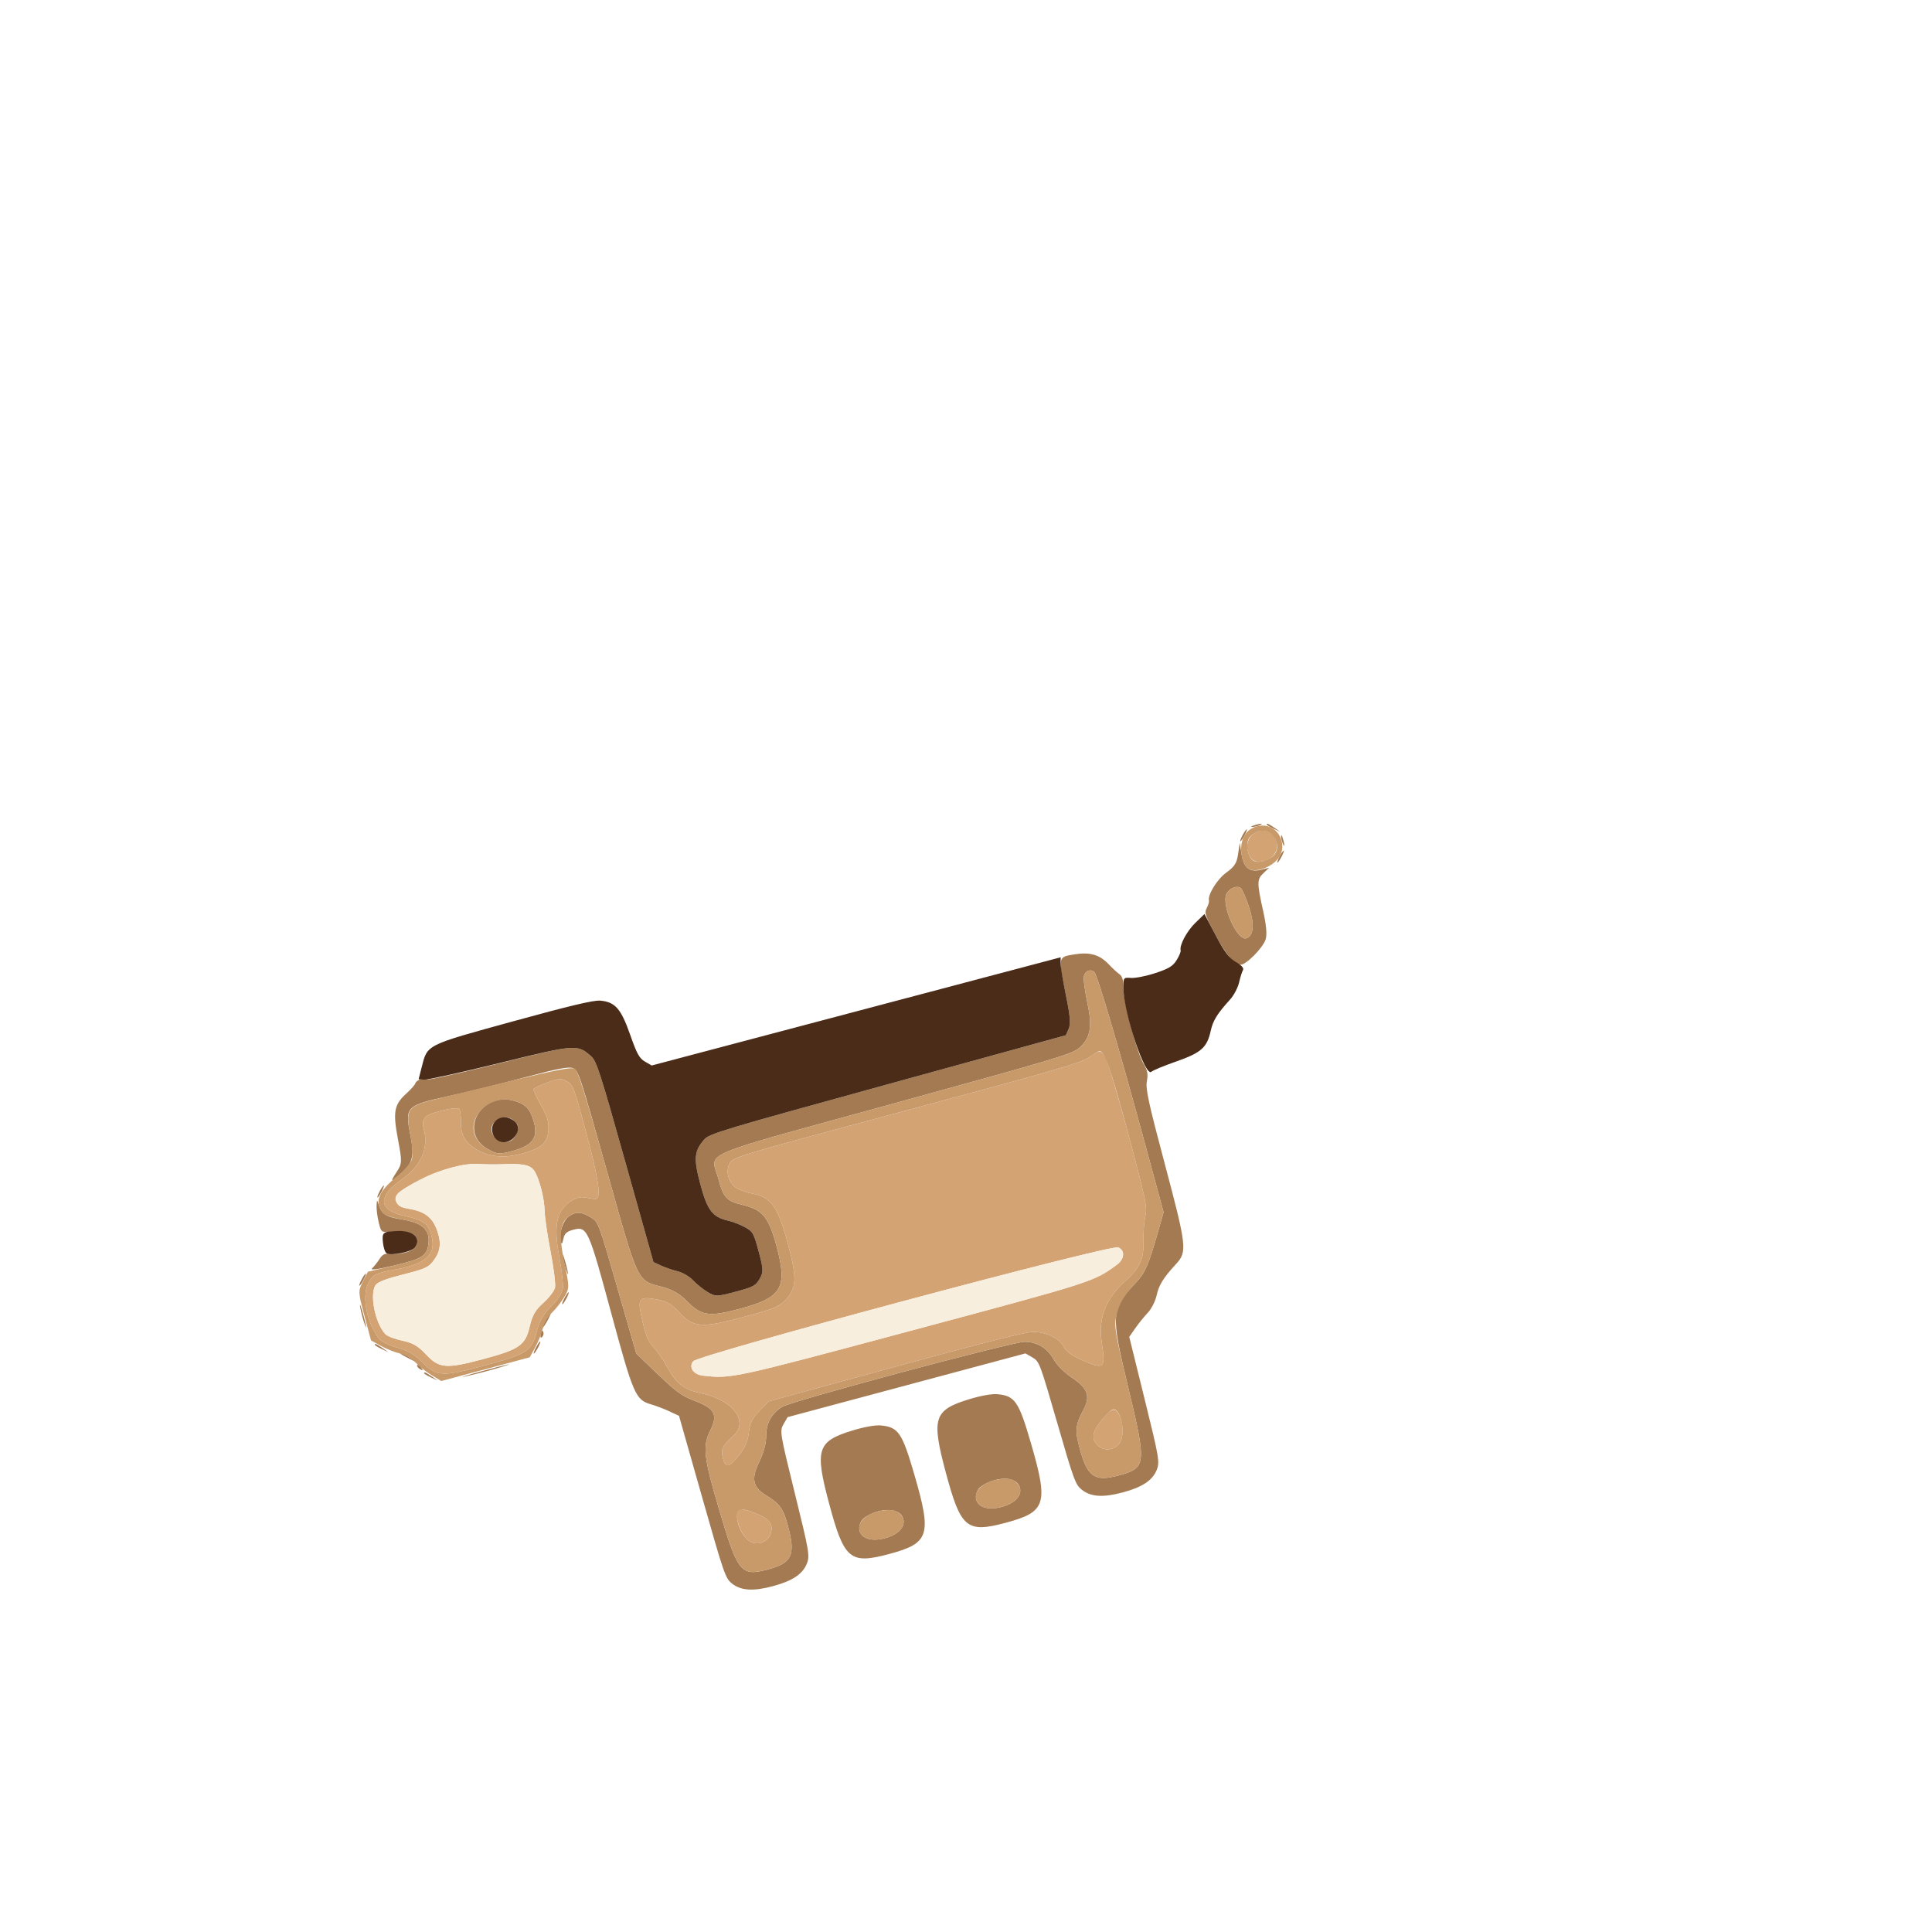
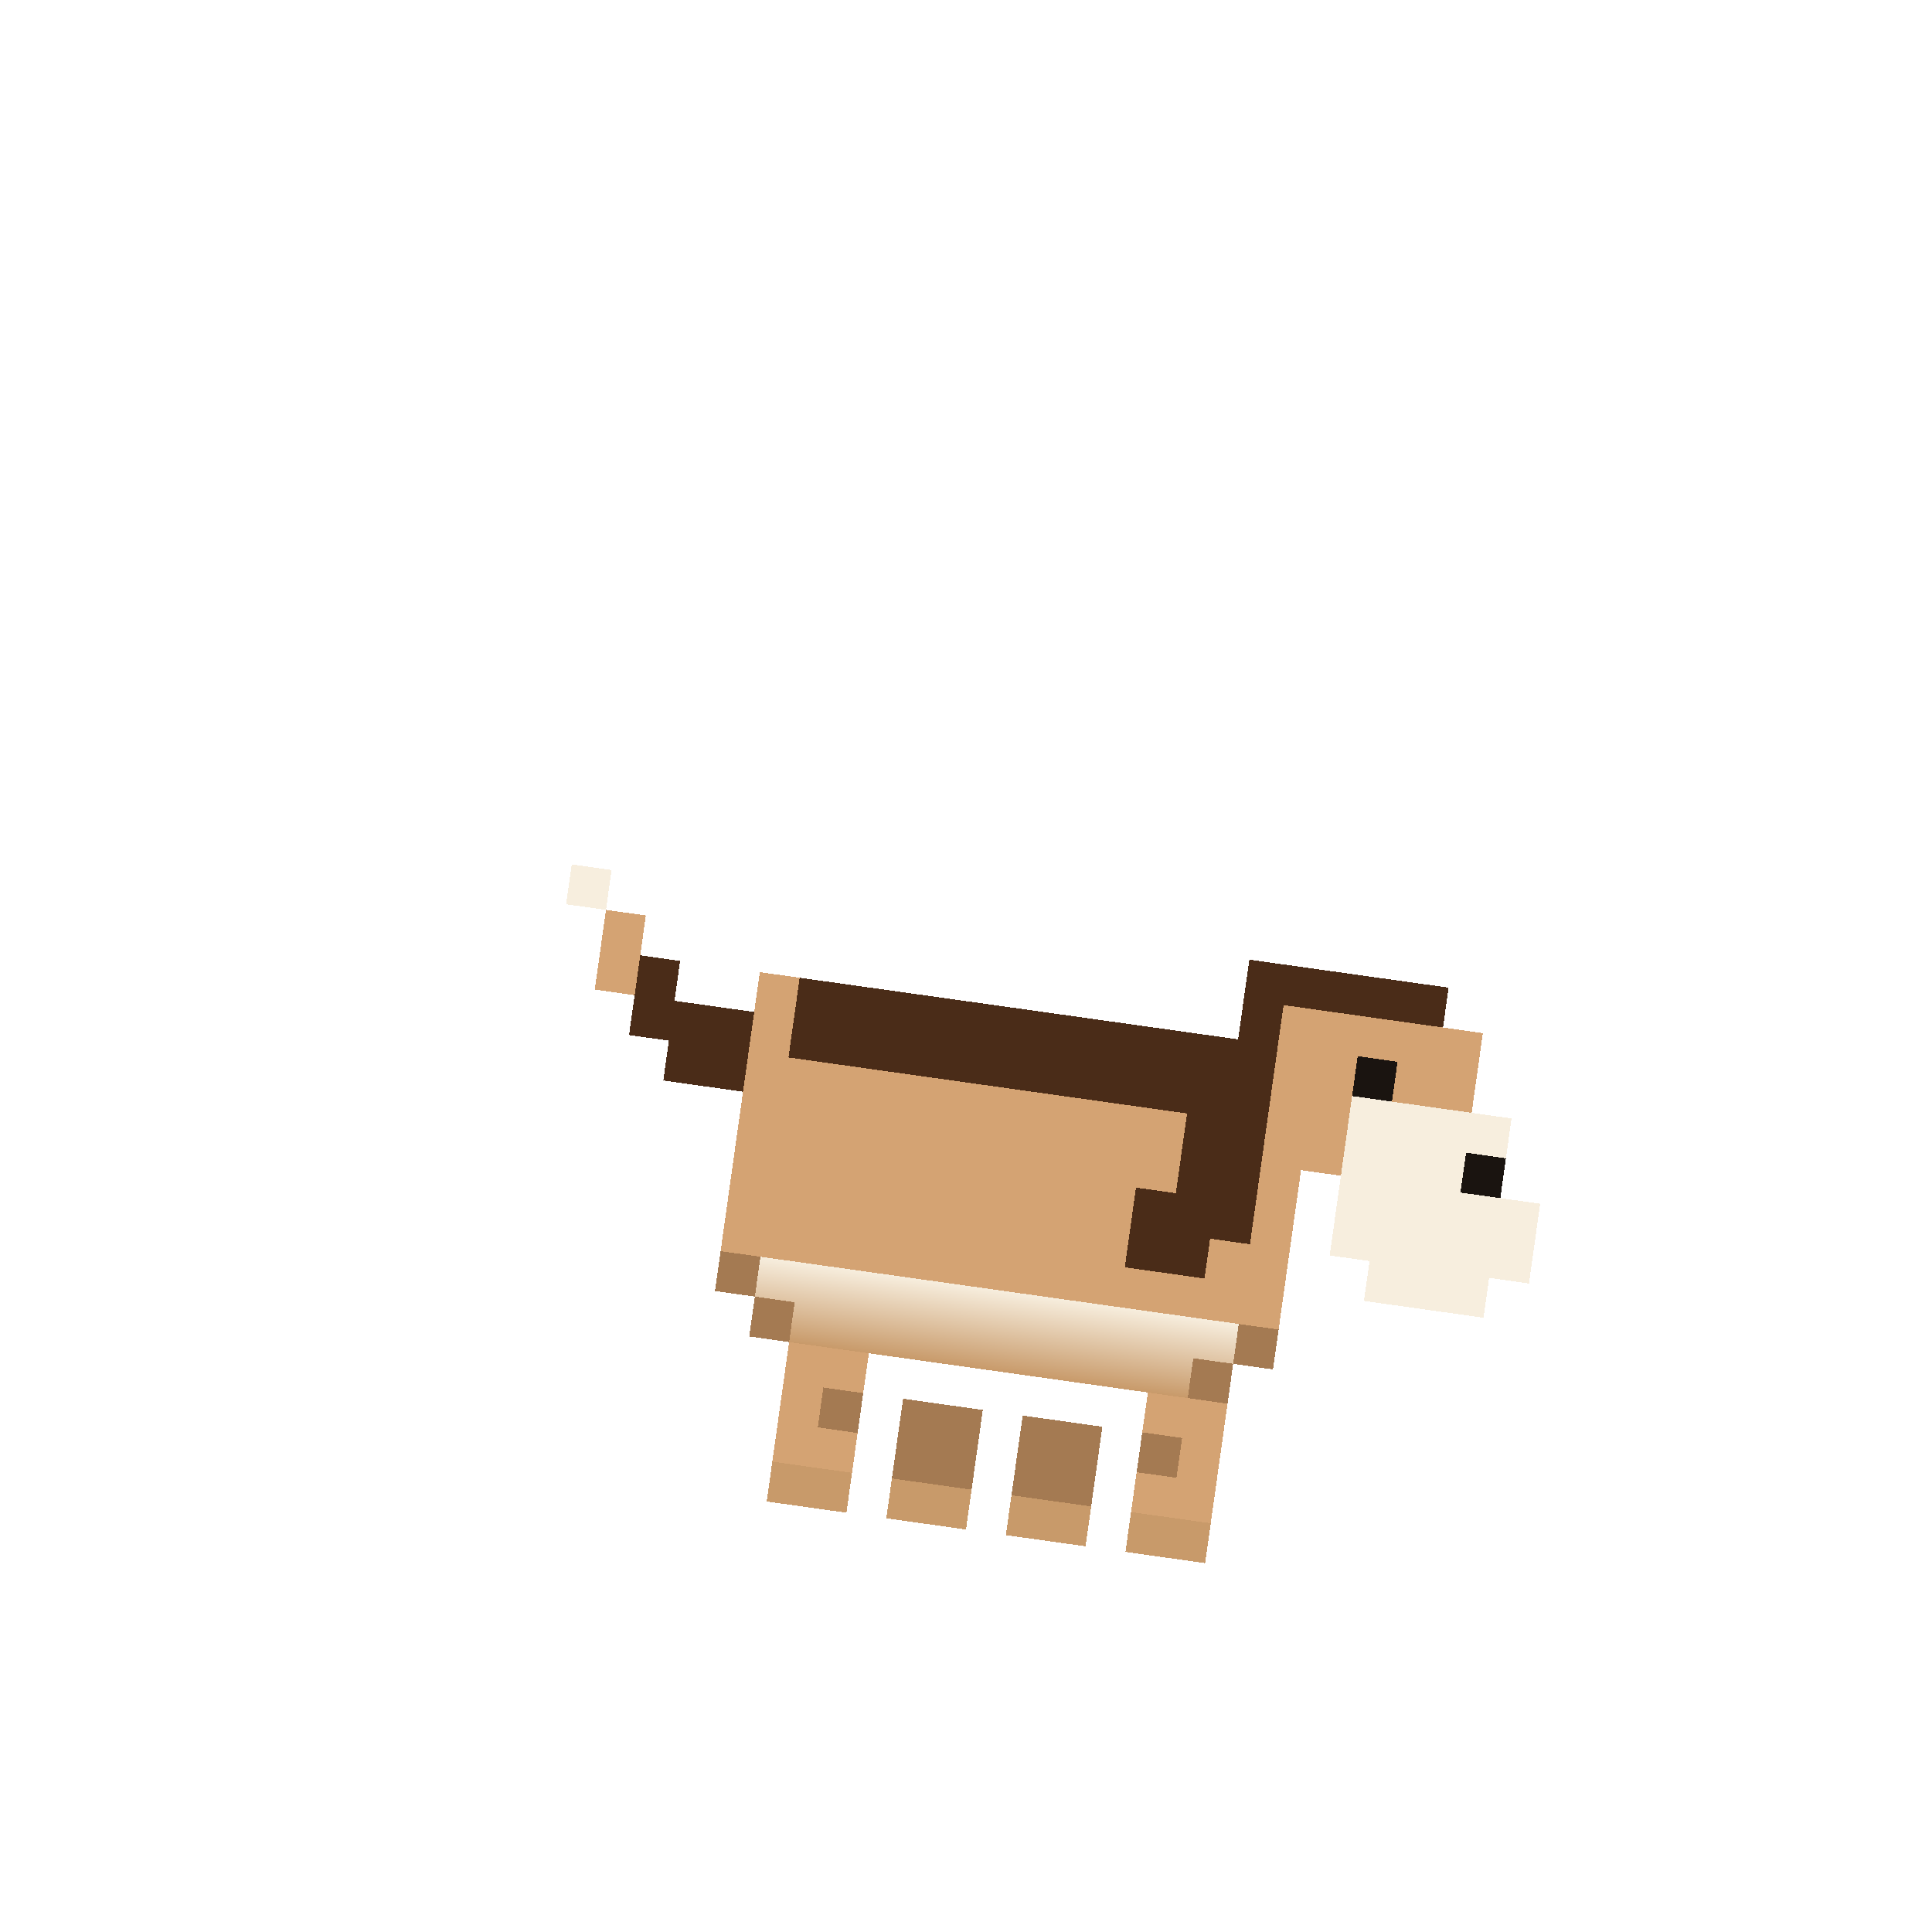
- <svg xmlns="http://www.w3.org/2000/svg" viewBox="0 0 48 48" width="48" height="48">
-   <g transform="translate(48 0) scale(-1 1) rotate(15 24 38)">
-     <g transform="scale(0.0625 0.0625) translate(0,768) scale(1,-1)" fill="#d4a373" stroke="none">
-       <path d="M195.65 396.17 C191.91 392.03 194.86 386.00 200.63 386.00 C204.44 386.00 206.00 387.61 206.00 391.55 C206.00 397.24 199.32 400.22 195.65 396.17 Z M491.13 373.13 C489.10 371.10 489.00 370.06 489.00 351.15 C489.00 332.62 489.87 325.00 491.98 325.00 C492.42 325.00 493.99 325.63 495.48 326.40 C497.38 327.39 499.09 327.55 501.23 326.93 C508.30 324.91 511.08 319.71 512.12 306.59 C512.54 301.13 513.39 295.47 514.00 294.01 C514.63 292.47 517.28 290.11 520.27 288.40 C524.06 286.23 526.23 284.06 528.40 280.27 C532.46 273.15 534.44 272.50 552.00 272.50 C569.56 272.50 571.54 273.15 575.60 280.27 C577.77 284.06 579.94 286.23 583.73 288.40 C586.75 290.12 589.31 292.42 589.89 293.93 C593.03 302.11 591.86 313.01 587.42 316.82 C584.83 319.05 584.18 319.15 575.97 318.50 C563.72 317.53 559.00 320.17 559.00 328.00 C559.00 332.80 560.56 334.75 567.02 338.01 C576.84 342.97 575.98 348.32 564.71 352.44 C555.84 355.69 551.00 361.69 551.00 369.43 C551.00 371.98 550.42 373.24 548.86 374.08 C546.72 375.22 536.60 374.93 535.36 373.70 C535.01 373.34 535.29 371.03 535.99 368.54 C537.47 363.23 536.45 359.76 532.18 355.67 C528.19 351.85 522.82 350.00 515.78 350.01 C507.77 350.03 504.84 351.52 503.23 356.40 C502.17 359.63 502.23 361.28 503.58 366.69 C504.47 370.23 504.98 373.36 504.71 373.63 C504.43 373.90 501.75 374.38 498.73 374.69 C494.03 375.17 492.95 374.95 491.13 373.13 Z M557.42 350.48 C567.43 348.16 569.00 347.37 569.00 344.68 C569.00 342.88 568.04 341.87 565.05 340.52 C559.13 337.85 556.78 334.82 556.31 329.28 C555.86 323.85 557.22 320.65 561.21 317.68 C563.54 315.95 565.31 315.69 573.78 315.83 C580.40 315.93 584.21 315.57 585.37 314.72 C588.84 312.18 589.72 300.22 586.85 294.75 C586.34 293.79 583.73 291.88 581.04 290.52 C577.20 288.58 575.54 286.90 573.32 282.77 C569.72 276.05 567.12 275.11 552.00 275.11 C536.88 275.11 534.28 276.05 530.68 282.77 C528.46 286.90 526.80 288.58 522.96 290.52 C520.27 291.88 517.56 293.95 516.94 295.12 C516.31 296.28 515.41 302.70 514.93 309.37 C514.45 316.04 513.61 323.30 513.05 325.50 C511.79 330.54 511.72 339.12 512.92 342.28 C513.90 344.88 516.62 346.21 524.58 347.98 C527.37 348.61 531.42 349.75 533.58 350.51 C538.79 352.37 549.34 352.36 557.42 350.48 Z M281.98 327.43 C281.42 325.98 281.00 312.05 281.00 295.17 C281.00 268.18 281.17 265.15 282.85 261.99 C283.87 260.07 285.25 256.21 285.91 253.42 C287.78 245.56 290.00 242.77 297.43 238.96 C306.57 234.27 311.52 227.52 312.58 218.27 C313.84 207.28 314.31 207.02 321.95 213.05 C325.38 215.77 327.27 218.08 327.66 220.07 C328.40 223.77 332.86 227.62 338.03 229.01 C340.63 229.71 359.66 229.97 394.23 229.78 L446.50 229.50 L451.10 226.80 C454.65 224.71 456.08 223.07 457.41 219.58 C458.56 216.58 460.51 214.06 463.27 212.04 C468.64 208.08 470.00 208.15 470.00 212.38 C470.00 215.98 468.89 217.31 463.74 219.88 C456.12 223.69 460.11 233.69 471.54 239.48 C477.93 242.71 480.28 245.82 482.09 253.42 C482.76 256.21 484.16 260.14 485.20 262.14 C486.68 265.00 487.02 267.47 486.79 273.63 C486.45 282.74 485.75 283.31 478.85 280.06 C475.61 278.53 473.86 276.80 472.00 273.29 C467.88 265.51 465.11 264.50 448.00 264.50 C435.23 264.50 433.08 264.74 430.00 266.53 C424.23 269.89 423.00 273.64 423.00 287.93 C423.00 303.37 424.59 307.65 431.57 311.03 C434.02 312.22 436.69 314.14 437.51 315.32 C439.59 318.29 439.37 322.63 437.00 325.00 C435.04 326.96 433.64 327.00 363.75 327.04 C304.31 327.08 291.84 327.33 288.50 328.53 C283.22 330.43 283.11 330.41 281.98 327.43 Z M471.43 252.67 C473.88 250.89 472.73 247.53 469.22 246.16 C458.52 241.99 458.68 242.00 384.00 242.00 C309.32 242.00 309.48 241.99 298.78 246.16 C295.27 247.53 294.12 250.89 296.57 252.67 C299.25 254.63 468.75 254.63 471.43 252.67 Z M313.40 188.46 C312.56 185.10 313.63 180.07 315.67 177.82 C318.08 175.15 322.61 175.48 324.56 178.45 C326.73 181.77 325.72 184.30 320.75 187.95 C315.71 191.66 314.23 191.77 313.40 188.46 Z M463.25 187.95 C458.28 184.30 457.27 181.77 459.44 178.45 C461.39 175.48 465.92 175.15 468.33 177.82 C471.49 181.31 471.75 191.00 468.68 191.00 C467.97 191.00 465.53 189.63 463.25 187.95 Z" />
-     </g>
-     <g transform="scale(0.0625 0.0625) translate(0,768) scale(1,-1)" fill="#a47a52" stroke="none">
-       <path d="M198.25 400.31 C199.21 400.06 200.79 400.06 201.75 400.31 C202.71 400.56 201.93 400.77 200.00 400.77 C198.07 400.77 197.29 400.56 198.25 400.31 Z M193.40 397.75 L191.50 395.50 L193.75 397.40 C195.86 399.20 196.46 400.00 195.65 400.00 C195.47 400.00 194.45 398.99 193.40 397.75 Z M205.50 398.00 C206.50 396.90 207.53 396.00 207.81 396.00 C208.08 396.00 207.50 396.90 206.50 398.00 C205.50 399.10 204.47 400.00 204.19 400.00 C203.92 400.00 204.50 399.10 205.50 398.00 Z M191.23 392.00 C191.23 390.07 191.44 389.29 191.69 390.25 C191.94 391.21 191.94 392.79 191.69 393.75 C191.44 394.71 191.23 393.93 191.23 392.00 Z M208.73 390.93 C209.32 385.45 207.47 383.02 202.68 382.96 L199.50 382.92 L202.24 381.43 C205.43 379.70 205.78 378.43 206.27 366.86 C206.51 361.06 207.17 357.39 208.26 355.72 C210.24 352.70 218.54 347.89 220.48 348.63 C223.04 349.61 225.01 353.88 227.12 363.04 C229.04 371.38 229.08 372.26 227.60 373.89 C226.72 374.86 226.00 376.03 226.00 376.48 C226.00 378.81 220.64 383.87 216.48 385.45 C212.65 386.92 211.50 387.97 210.03 391.37 L208.24 395.50 L208.73 390.93 Z M544.59 388.25 C544.17 387.84 530.92 387.27 515.12 387.00 C483.79 386.45 483.24 386.35 479.26 380.28 C477.67 377.86 477.45 373.54 477.00 336.21 L476.50 294.82 L473.89 292.66 C472.45 291.47 469.85 289.73 468.11 288.78 C466.37 287.83 464.17 285.60 463.22 283.82 C462.27 282.04 460.30 279.33 458.83 277.79 C456.33 275.18 455.62 275.00 448.03 275.00 C440.74 275.00 439.66 275.25 437.45 277.45 C435.25 279.66 435.00 280.74 435.00 288.03 C435.00 295.62 435.18 296.33 437.79 298.83 C439.33 300.30 441.99 302.24 443.71 303.15 C449.22 306.08 450.48 309.20 450.48 320.00 C450.48 330.49 449.41 333.37 444.28 336.74 C441.79 338.37 436.13 338.54 368.21 339.00 L294.82 339.50 L293.07 341.67 C291.74 343.31 291.15 346.52 290.68 354.67 C289.77 370.56 289.86 370.37 283.16 369.68 C276.93 369.03 273.51 366.94 270.98 362.23 C270.04 360.47 268.70 358.34 268.01 357.51 C267.04 356.35 267.01 355.00 267.88 351.56 C269.30 345.92 269.33 325.72 267.92 320.66 C267.07 317.59 267.17 316.16 268.43 313.51 C269.75 310.73 270.01 305.29 270.06 279.85 C270.12 246.02 270.44 243.88 276.00 240.34 C282.45 236.24 284.78 234.04 286.73 230.26 C287.79 228.19 290.13 225.60 291.92 224.50 C293.71 223.40 296.60 221.30 298.34 219.83 L301.50 217.17 L302.00 191.65 C302.47 167.75 302.63 165.96 304.59 163.32 C307.30 159.67 311.92 158.11 320.00 158.11 C328.08 158.11 332.70 159.67 335.41 163.32 C337.37 165.96 337.53 167.75 338.00 191.55 C338.49 216.32 338.56 217.01 340.78 219.22 L343.06 221.50 L392.00 221.50 L440.94 221.50 L443.22 219.22 C445.44 217.01 445.51 216.32 446.00 191.55 C446.47 167.75 446.63 165.96 448.59 163.32 C451.30 159.67 455.92 158.11 464.00 158.11 C472.08 158.11 476.70 159.67 479.41 163.32 C481.41 166.02 481.52 167.62 482.00 199.65 L482.50 233.17 L485.66 235.83 C487.40 237.30 490.32 239.41 492.16 240.52 C497.53 243.76 497.88 246.14 497.96 280.00 C498.04 314.32 498.24 315.50 504.00 315.50 C506.67 315.50 507.73 314.94 508.71 313.00 C509.67 311.09 509.97 310.93 509.99 312.30 C510.01 315.40 507.01 320.04 504.32 321.07 C501.06 322.31 498.95 321.64 495.91 318.40 C493.51 315.86 493.50 315.68 493.00 288.67 L492.50 261.50 L488.58 255.00 C480.87 242.19 479.95 241.03 474.51 237.01 C467.98 232.18 467.44 229.54 471.96 224.40 C476.65 219.05 477.30 214.79 476.74 193.00 C476.07 166.76 475.29 165.06 464.00 165.06 C454.23 165.06 452.00 167.77 452.00 179.63 C452.00 186.83 452.81 188.99 457.29 193.72 C461.59 198.26 461.34 201.68 456.28 207.42 C453.94 210.08 451.78 213.82 451.16 216.30 C449.90 221.29 446.70 224.65 441.92 226.02 C437.39 227.32 346.61 227.32 342.08 226.02 C337.30 224.65 334.10 221.29 332.84 216.30 C332.22 213.82 330.06 210.08 327.72 207.42 C322.66 201.68 322.41 198.26 326.71 193.72 C331.19 188.99 332.00 186.83 332.00 179.63 C332.00 167.77 329.77 165.06 320.00 165.06 C308.39 165.06 307.94 166.19 307.10 198.00 C306.30 228.03 305.73 229.64 293.22 237.41 C288.76 240.18 286.68 242.80 279.68 254.50 L275.50 261.50 L275.58 289.00 C275.70 328.03 276.48 359.35 277.36 360.78 C278.46 362.55 280.79 362.28 281.84 360.25 C282.35 359.29 282.95 354.67 283.19 349.98 C283.69 340.03 285.59 335.94 290.96 333.27 C294.22 331.64 300.32 331.46 367.33 331.00 C450.99 330.43 443.00 331.56 443.00 320.24 C443.00 312.26 442.19 310.77 436.05 307.43 C429.14 303.67 427.59 300.10 427.59 288.00 C427.59 271.17 430.83 268.00 448.00 268.00 C460.75 268.00 463.55 269.18 467.59 276.25 C469.75 280.04 471.93 282.23 475.63 284.35 C484.78 289.57 484.43 287.67 485.00 334.83 C485.48 374.28 485.59 376.23 487.44 377.58 C488.94 378.68 493.38 379.00 507.03 379.00 C516.74 379.00 530.72 379.28 538.09 379.63 C555.25 380.44 556.00 380.01 556.73 368.94 C557.30 360.25 558.60 357.76 563.97 355.01 C569.26 352.32 569.62 352.47 565.86 355.83 C562.85 358.52 562.66 359.14 561.96 368.33 C561.13 379.36 559.87 382.00 554.05 384.97 C551.90 386.07 549.85 387.43 549.51 387.99 C548.78 389.17 545.67 389.34 544.59 388.25 Z M193.50 386.00 C194.50 384.90 195.53 384.00 195.81 384.00 C196.08 384.00 195.50 384.90 194.50 386.00 C193.50 387.10 192.47 388.00 192.19 388.00 C191.92 388.00 192.50 387.10 193.50 386.00 Z M218.43 377.43 C221.96 373.90 219.28 357.41 215.29 358.18 C212.27 358.76 210.87 362.96 211.31 370.11 C211.53 373.75 212.03 377.24 212.42 377.86 C213.42 379.49 216.59 379.26 218.43 377.43 Z M513.31 371.05 C509.21 368.55 508.00 366.18 508.00 360.64 C508.00 354.35 511.06 352.00 519.23 352.00 C524.69 352.00 525.49 352.29 528.60 355.40 C538.08 364.88 525.05 378.21 513.31 371.05 Z M523.07 364.96 C527.28 362.71 524.66 356.00 519.57 356.00 C517.12 356.00 513.96 359.70 514.66 361.73 C515.99 365.55 519.47 366.89 523.07 364.96 Z M573.50 350.00 C574.50 348.90 575.53 348.00 575.81 348.00 C576.08 348.00 575.50 348.90 574.50 350.00 C573.50 351.10 572.47 352.00 572.19 352.00 C571.92 352.00 572.50 351.10 573.50 350.00 Z M576.10 345.33 C575.91 341.14 574.65 339.76 568.52 337.01 C561.12 333.69 558.89 330.10 561.02 324.96 C562.86 320.50 564.95 319.86 576.45 320.19 C583.24 320.39 586.26 320.81 585.17 321.39 C584.25 321.87 582.56 323.13 581.40 324.17 C579.69 325.72 578.80 325.88 576.59 325.03 C572.93 323.64 567.67 323.73 566.20 325.20 C562.88 328.52 566.31 332.29 573.75 333.49 C577.98 334.17 578.00 334.19 577.90 338.34 C577.85 340.63 577.44 343.62 577.00 345.00 C576.26 347.30 576.19 347.33 576.10 345.33 Z M589.50 318.00 C590.50 316.90 591.53 316.00 591.81 316.00 C592.08 316.00 591.50 316.90 590.50 318.00 C589.50 319.10 588.47 320.00 588.19 320.00 C587.92 320.00 588.50 319.10 589.50 318.00 Z M593.34 304.00 C593.34 299.88 593.51 298.19 593.73 300.25 C593.94 302.31 593.94 305.69 593.73 307.75 C593.51 309.81 593.34 308.12 593.34 304.00 Z M510.32 303.00 C510.32 299.43 510.50 297.96 510.72 299.75 C510.95 301.54 510.95 304.46 510.72 306.25 C510.50 308.04 510.32 306.57 510.32 303.00 Z M513.50 290.00 C514.50 288.90 515.53 288.00 515.81 288.00 C516.08 288.00 515.50 288.90 514.50 290.00 C513.50 291.10 512.47 292.00 512.19 292.00 C511.92 292.00 512.50 291.10 513.50 290.00 Z M589.40 289.75 L587.50 287.50 L589.75 289.40 C591.86 291.20 592.46 292.00 591.65 292.00 C591.47 292.00 590.45 290.99 589.40 289.75 Z M523.00 283.50 C524.29 282.12 525.57 281.00 525.85 281.00 C526.12 281.00 525.29 282.12 524.00 283.50 C522.71 284.88 521.43 286.00 521.15 286.00 C520.88 286.00 521.71 284.88 523.00 283.50 Z M579.92 283.25 L577.50 280.50 L580.25 282.92 C581.76 284.26 583.00 285.50 583.00 285.67 C583.00 286.46 582.19 285.82 579.92 283.25 Z M526.00 279.06 C526.00 278.54 526.44 277.84 526.99 277.51 C527.56 277.16 527.72 277.56 527.38 278.45 C526.72 280.18 526.00 280.50 526.00 279.06 Z M576.56 278.29 C576.02 276.87 576.14 276.75 577.12 277.73 C577.81 278.41 578.11 279.22 577.81 279.53 C577.50 279.83 576.94 279.28 576.56 278.29 Z M529.50 274.00 C530.50 272.90 531.53 272.00 531.81 272.00 C532.08 272.00 531.50 272.90 530.50 274.00 C529.50 275.10 528.47 276.00 528.19 276.00 C527.92 276.00 528.50 275.10 529.50 274.00 Z M573.40 273.75 L571.50 271.50 L573.75 273.40 C575.86 275.20 576.46 276.00 575.65 276.00 C575.47 276.00 574.45 274.99 573.40 273.75 Z M544.25 270.26 C548.51 270.07 555.49 270.07 559.75 270.26 C564.01 270.44 560.52 270.60 552.00 270.60 C543.48 270.60 539.99 270.44 544.25 270.26 Z M358.09 208.75 C351.42 206.30 350.54 203.80 350.18 186.18 C349.67 161.31 351.48 158.50 368.00 158.50 C384.14 158.50 385.89 160.99 385.89 184.00 C385.89 206.25 384.09 209.12 369.77 209.68 C364.81 209.88 360.14 209.50 358.09 208.75 Z M406.09 208.75 C399.42 206.30 398.54 203.80 398.18 186.18 C397.67 161.31 399.48 158.50 416.00 158.50 C432.14 158.50 433.89 160.99 433.89 184.00 C433.89 206.25 432.09 209.12 417.77 209.68 C412.81 209.88 408.14 209.50 406.09 208.75 Z M374.78 174.44 C376.02 173.57 377.00 171.83 377.00 170.50 C377.00 167.19 373.41 165.00 368.00 165.00 C362.59 165.00 359.00 167.19 359.00 170.50 C359.00 173.81 362.59 176.00 368.00 176.00 C370.51 176.00 373.56 175.30 374.78 174.44 Z M422.78 174.44 C424.02 173.57 425.00 171.83 425.00 170.50 C425.00 167.19 421.41 165.00 416.00 165.00 C410.59 165.00 407.00 167.19 407.00 170.50 C407.00 173.81 410.59 176.00 416.00 176.00 C418.51 176.00 421.56 175.30 422.78 174.44 Z" />
-     </g>
-     <g transform="scale(0.0625 0.0625) translate(0,768) scale(1,-1)" fill="#4a2c18" stroke="none">
-       <path d="M470.09 400.72 C464.47 398.70 462.88 395.52 462.05 384.56 C461.45 376.52 460.95 374.50 459.13 372.69 L456.94 370.50 L372.86 370.23 L288.78 369.97 L289.42 367.73 C289.77 366.50 290.34 360.63 290.68 354.67 C291.15 346.52 291.74 343.31 293.07 341.67 L294.82 339.50 L368.21 339.00 C436.13 338.54 441.79 338.37 444.28 336.74 C449.41 333.37 450.48 330.49 450.48 320.00 C450.48 309.20 449.22 306.08 443.71 303.15 C441.99 302.24 439.33 300.30 437.79 298.83 C435.18 296.33 435.00 295.62 435.00 288.03 C435.00 280.74 435.25 279.66 437.45 277.45 C439.66 275.25 440.74 275.00 448.03 275.00 C455.62 275.00 456.33 275.18 458.83 277.79 C460.30 279.33 462.27 282.04 463.22 283.82 C464.17 285.60 466.37 287.83 468.11 288.78 C469.85 289.73 472.45 291.47 473.89 292.66 L476.50 294.82 L477.00 336.21 C477.45 373.54 477.67 377.86 479.26 380.28 C483.23 386.33 483.84 386.45 514.95 387.10 C530.65 387.43 544.48 388.04 545.68 388.45 L547.86 389.20 L545.53 393.35 C540.83 401.72 542.01 401.47 505.68 401.72 C482.39 401.88 472.56 401.60 470.09 400.72 Z M226.97 362.39 C225.31 355.07 224.20 352.35 221.98 350.13 C220.12 348.27 219.46 346.94 220.10 346.30 C220.64 345.76 221.89 343.79 222.89 341.91 C223.89 340.03 226.23 337.51 228.10 336.31 C234.50 332.18 236.80 330.01 238.72 326.32 C241.88 320.23 244.57 318.88 255.19 318.07 C260.37 317.68 265.09 317.06 265.69 316.69 C268.62 314.88 270.33 341.83 267.90 351.47 C266.83 355.74 266.75 355.81 263.87 354.80 C262.25 354.24 257.81 353.95 254.01 354.17 C248.42 354.49 246.61 355.02 244.55 356.95 C243.15 358.27 242.00 359.76 242.00 360.27 C242.00 362.38 237.68 367.01 233.55 369.32 L229.12 371.79 L226.97 362.39 Z M516.83 364.75 C514.20 362.63 513.90 360.10 516.02 357.98 C519.63 354.37 525.00 356.18 525.00 361.00 C525.00 365.30 520.23 367.49 516.83 364.75 Z M571.26 333.03 C565.39 331.63 563.12 327.80 566.51 324.99 C568.15 323.63 576.52 324.12 578.06 325.66 C578.55 326.15 578.68 328.22 578.34 330.27 C577.70 334.24 577.20 334.44 571.26 333.03 Z" />
-     </g>
-     <g transform="scale(0.0625 0.0625) translate(0,768) scale(1,-1)" fill="#c89a6a" stroke="none">
-       <path d="M194.17 397.69 C191.14 394.45 191.26 389.04 194.44 386.06 C197.76 382.94 204.97 382.11 207.43 384.57 C209.89 387.03 209.06 394.24 205.94 397.56 C202.86 400.85 197.20 400.91 194.17 397.69 Z M204.17 396.35 C206.25 394.47 206.62 389.02 204.80 387.20 C203.07 385.47 197.96 385.73 195.83 387.65 C192.03 391.09 194.70 398.00 199.83 398.00 C201.21 398.00 203.17 397.26 204.17 396.35 Z M511.30 379.04 C494.20 378.64 487.75 378.16 486.80 377.20 C485.79 376.20 485.39 366.60 485.00 334.70 C484.43 287.68 484.78 289.57 475.63 284.35 C471.93 282.23 469.75 280.04 467.59 276.25 C463.55 269.18 460.75 268.00 448.00 268.00 C430.83 268.00 427.59 271.17 427.59 288.00 C427.59 300.10 429.14 303.67 436.05 307.43 C442.19 310.77 443.00 312.26 443.00 320.24 C443.00 331.56 450.99 330.43 367.33 331.00 C300.32 331.46 294.22 331.64 290.96 333.27 C285.59 335.94 283.69 340.03 283.19 349.98 C282.95 354.67 282.35 359.29 281.84 360.25 C280.79 362.28 278.46 362.55 277.36 360.78 C276.48 359.35 275.70 328.03 275.58 289.00 L275.50 261.50 L279.68 254.50 C286.68 242.80 288.76 240.18 293.22 237.41 C299.27 233.66 301.88 231.09 304.32 226.50 C306.27 222.85 306.51 220.36 307.10 198.00 C307.94 166.19 308.39 165.06 320.00 165.06 C329.77 165.06 332.00 167.77 332.00 179.63 C332.00 186.83 331.19 188.99 326.71 193.72 C322.41 198.26 322.66 201.68 327.72 207.42 C330.06 210.08 332.22 213.82 332.84 216.30 C334.10 221.29 337.30 224.65 342.08 226.02 C346.61 227.32 437.39 227.32 441.92 226.02 C446.70 224.65 449.90 221.29 451.16 216.30 C451.78 213.82 453.94 210.08 456.28 207.42 C461.34 201.68 461.59 198.26 457.29 193.72 C452.81 188.99 452.00 186.83 452.00 179.63 C452.00 167.77 454.23 165.06 464.00 165.06 C475.29 165.06 476.07 166.76 476.74 193.00 C477.30 214.79 476.65 219.05 471.96 224.40 C467.44 229.54 467.98 232.18 474.51 237.01 C479.95 241.03 480.87 242.19 488.58 255.00 L492.50 261.50 L493.00 288.67 C493.50 315.68 493.51 315.86 495.91 318.40 C498.95 321.64 501.06 322.31 504.32 321.07 C508.43 319.51 510.14 314.86 510.76 303.60 C511.29 293.92 511.44 293.38 514.43 290.50 C516.15 288.85 519.02 286.73 520.81 285.78 C522.60 284.83 524.83 282.60 525.78 280.81 C526.73 279.02 528.92 276.08 530.65 274.28 L533.80 271.00 L552.00 271.00 L570.20 271.00 L573.35 274.28 C575.08 276.08 577.27 279.02 578.22 280.81 C579.17 282.60 581.40 284.83 583.19 285.78 C584.98 286.73 587.92 288.92 589.72 290.65 L593.00 293.80 L593.00 303.88 C593.00 313.62 592.90 314.08 590.08 317.23 L587.15 320.50 L576.61 320.19 C564.94 319.86 562.87 320.49 561.02 324.96 C558.89 330.10 561.12 333.69 568.52 337.01 C571.92 338.54 574.99 340.54 575.35 341.47 C577.43 346.89 575.01 350.15 565.83 354.27 C562.72 355.67 559.51 357.87 558.69 359.16 C557.88 360.45 557.00 364.85 556.73 368.94 C556.06 379.09 554.82 380.08 543.14 379.79 C538.39 379.67 524.06 379.33 511.30 379.04 Z M212.42 377.86 C212.03 377.24 211.53 373.75 211.31 370.11 C210.87 362.96 212.27 358.76 215.29 358.18 C219.28 357.41 221.96 373.90 218.43 377.43 C216.59 379.26 213.42 379.49 212.42 377.86 Z M504.71 373.63 C504.98 373.36 504.47 370.23 503.58 366.69 C502.23 361.28 502.17 359.63 503.23 356.40 C504.84 351.52 507.77 350.03 515.78 350.01 C522.82 350.00 528.19 351.85 532.18 355.67 C536.45 359.76 537.47 363.23 535.99 368.54 C535.29 371.03 535.01 373.34 535.36 373.70 C536.60 374.93 546.72 375.22 548.86 374.08 C550.42 373.24 551.00 371.98 551.00 369.43 C551.00 361.69 555.84 355.69 564.71 352.44 C575.98 348.32 576.84 342.97 567.02 338.01 C560.56 334.75 559.00 332.80 559.00 328.00 C559.00 320.17 563.72 317.53 575.97 318.50 C584.18 319.15 584.83 319.05 587.42 316.82 C591.86 313.01 593.03 302.11 589.89 293.93 C589.31 292.42 586.75 290.12 583.73 288.40 C579.94 286.23 577.77 284.06 575.60 280.27 C571.54 273.15 569.56 272.50 552.00 272.50 C534.44 272.50 532.46 273.15 528.40 280.27 C526.23 284.06 524.06 286.23 520.27 288.40 C517.28 290.11 514.63 292.47 514.00 294.01 C513.39 295.47 512.54 301.13 512.12 306.59 C511.08 319.71 508.30 324.91 501.23 326.93 C499.09 327.55 497.38 327.39 495.48 326.40 C493.99 325.63 492.42 325.00 491.98 325.00 C489.87 325.00 489.00 332.62 489.00 351.15 C489.00 370.06 489.10 371.10 491.13 373.13 C492.95 374.95 494.03 375.17 498.73 374.69 C501.75 374.38 504.43 373.90 504.71 373.63 Z M525.99 371.51 C532.90 367.93 534.05 360.85 528.60 355.40 C525.49 352.29 524.69 352.00 519.23 352.00 C511.06 352.00 508.00 354.35 508.00 360.64 C508.00 366.18 509.21 368.55 513.31 371.05 C517.13 373.37 522.03 373.55 525.99 371.51 Z M288.50 328.53 C291.84 327.33 304.31 327.08 363.75 327.04 C433.64 327.00 435.04 326.96 437.00 325.00 C439.37 322.63 439.59 318.29 437.51 315.32 C436.69 314.14 434.02 312.22 431.57 311.03 C424.59 307.65 423.00 303.37 423.00 287.93 C423.00 273.64 424.23 269.89 430.00 266.53 C433.08 264.74 435.23 264.50 448.00 264.50 C465.11 264.50 467.88 265.51 472.00 273.29 C473.86 276.80 475.61 278.53 478.85 280.06 C485.75 283.31 486.45 282.74 486.79 273.63 C487.02 267.47 486.68 265.00 485.20 262.14 C484.16 260.14 482.76 256.21 482.09 253.42 C480.28 245.82 477.93 242.71 471.54 239.48 C460.11 233.69 456.12 223.69 463.74 219.88 C468.89 217.31 470.00 215.98 470.00 212.38 C470.00 208.15 468.64 208.08 463.27 212.04 C460.51 214.06 458.56 216.58 457.41 219.58 C456.08 223.07 454.65 224.71 451.10 226.80 L446.50 229.50 L394.23 229.78 C359.66 229.97 340.63 229.71 338.03 229.01 C332.86 227.62 328.40 223.77 327.66 220.07 C327.27 218.08 325.38 215.77 321.95 213.05 C314.31 207.02 313.84 207.28 312.58 218.27 C311.52 227.52 306.57 234.27 297.43 238.96 C290.00 242.77 287.78 245.56 285.91 253.42 C285.25 256.21 283.87 260.07 282.85 261.99 C281.17 265.15 281.00 268.18 281.00 295.17 C281.00 322.60 281.58 330.03 283.73 329.98 C284.15 329.98 286.30 329.32 288.50 328.53 Z M320.75 187.95 C325.72 184.30 326.73 181.77 324.56 178.45 C322.61 175.48 318.08 175.15 315.67 177.82 C312.51 181.31 312.25 191.00 315.32 191.00 C316.03 191.00 318.47 189.63 320.75 187.95 Z M470.60 188.46 C471.44 185.10 470.37 180.07 468.33 177.82 C465.92 175.15 461.39 175.48 459.44 178.45 C457.27 181.77 458.28 184.30 463.25 187.95 C468.29 191.66 469.77 191.77 470.60 188.46 Z M361.22 174.44 C359.98 173.57 359.00 171.83 359.00 170.50 C359.00 167.19 362.59 165.00 368.00 165.00 C373.41 165.00 377.00 167.19 377.00 170.50 C377.00 173.81 373.41 176.00 368.00 176.00 C365.49 176.00 362.44 175.30 361.22 174.44 Z M409.22 174.44 C407.98 173.57 407.00 171.83 407.00 170.50 C407.00 167.19 410.59 165.00 416.00 165.00 C421.41 165.00 425.00 167.19 425.00 170.50 C425.00 173.81 421.41 176.00 416.00 176.00 C413.49 176.00 410.44 175.30 409.22 174.44 Z" />
-     </g>
-     <g transform="scale(0.0625 0.0625) translate(0,768) scale(1,-1)" fill="#f7eede" stroke="none">
-       <path d="M533.58 350.51 C531.42 349.75 527.37 348.61 524.58 347.98 C516.62 346.21 513.90 344.88 512.92 342.28 C511.72 339.12 511.79 330.54 513.05 325.50 C513.61 323.30 514.45 316.04 514.93 309.37 C515.41 302.70 516.31 296.28 516.94 295.12 C517.56 293.95 520.27 291.88 522.96 290.52 C526.80 288.58 528.46 286.90 530.68 282.77 C534.28 276.05 536.88 275.11 552.00 275.11 C567.12 275.11 569.72 276.05 573.32 282.77 C575.54 286.90 577.20 288.58 581.04 290.52 C583.73 291.88 586.34 293.79 586.85 294.75 C589.72 300.22 588.84 312.18 585.37 314.72 C584.21 315.57 580.40 315.93 573.78 315.83 C565.31 315.69 563.54 315.95 561.21 317.68 C557.22 320.65 555.86 323.85 556.31 329.28 C556.78 334.82 559.13 337.85 565.05 340.52 C569.86 342.69 570.58 346.45 566.48 348.01 C556.31 351.87 540.72 353.06 533.58 350.51 Z M296.57 252.67 C294.12 250.89 295.27 247.53 298.78 246.16 C309.48 241.99 309.32 242.00 384.00 242.00 C458.68 242.00 458.52 241.99 469.22 246.16 C472.73 247.53 473.88 250.89 471.43 252.67 C468.75 254.63 299.25 254.63 296.57 252.67 Z" />
-     </g>
+ <svg xmlns="http://www.w3.org/2000/svg" viewBox="0 0 48 48" width="48" height="48" shape-rendering="crispEdges">
+   <g transform="rotate(8 24 38)">
+     <defs>
+       <linearGradient id="belly" x1="0" y1="32" x2="0" y2="34" gradientUnits="userSpaceOnUse" spreadMethod="pad">
+         <stop offset="0" stop-color="#f7eede" />
+         <stop offset="1" stop-color="#c89a6a" />
+       </linearGradient>
+     </defs>
+     <rect x="18" y="25" width="11" height="2" fill="#4a2c18" />
+     <rect x="17" y="25" width="1" height="2" fill="#d4a373" />
+     <rect x="29" y="25" width="2" height="2" fill="#d4a373" />
+     <rect x="17" y="27" width="14" height="2" fill="#d4a373" />
+     <rect x="17" y="29" width="14" height="3" fill="#d4a373" />
+     <rect x="17" y="32" width="1" height="1" fill="#a47a52" />
+     <rect x="30" y="32" width="1" height="1" fill="#a47a52" />
+     <rect x="18" y="32" width="12" height="1" fill="url(#belly)" />
+     <rect x="18" y="33" width="1" height="1" fill="#a47a52" />
+     <rect x="29" y="33" width="1" height="1" fill="#a47a52" />
+     <rect x="19" y="33" width="10" height="1" fill="url(#belly)" />
+     <rect x="29" y="23" width="2" height="2" fill="#4a2c18" />
+     <rect x="28" y="25" width="2" height="5" fill="#4a2c18" />
+     <rect x="27" y="29" width="2" height="2" fill="#4a2c18" />
+     <rect x="30" y="23" width="4" height="1" fill="#4a2c18" />
+     <rect x="30" y="24" width="5" height="2" fill="#d4a373" />
+     <rect x="30" y="26" width="2" height="2" fill="#d4a373" />
+     <rect x="32" y="26" width="4" height="2" fill="url(#belly)" />
+     <rect x="32" y="28" width="5" height="2" fill="url(#belly)" />
+     <rect x="33" y="30" width="3" height="1" fill="url(#belly)" />
+     <rect x="32" y="25" width="1" height="1" fill="#1a1410" />
+     <rect x="35" y="27" width="1" height="1" fill="#1a1410" />
+     <rect x="15" y="26" width="2" height="2" fill="#4a2c18" />
+     <rect x="14" y="25" width="1" height="2" fill="#4a2c18" />
+     <rect x="13" y="24" width="1" height="2" fill="#d4a373" />
+     <rect x="12" y="23" width="1" height="1" fill="url(#belly)" />
+     <rect x="19" y="34" width="2" height="3" fill="#d4a373" />
+     <rect x="20" y="35" width="1" height="1" fill="#a47a52" />
+     <rect x="19" y="37" width="2" height="1" fill="url(#belly)" />
+     <rect x="22" y="35" width="2" height="2" fill="#a47a52" />
+     <rect x="22" y="37" width="2" height="1" fill="url(#belly)" />
+     <rect x="25" y="35" width="2" height="2" fill="#a47a52" />
+     <rect x="25" y="37" width="2" height="1" fill="url(#belly)" />
+     <rect x="28" y="34" width="2" height="3" fill="#d4a373" />
+     <rect x="28" y="35" width="1" height="1" fill="#a47a52" />
+     <rect x="28" y="37" width="2" height="1" fill="url(#belly)" />
  </g>
</svg>
